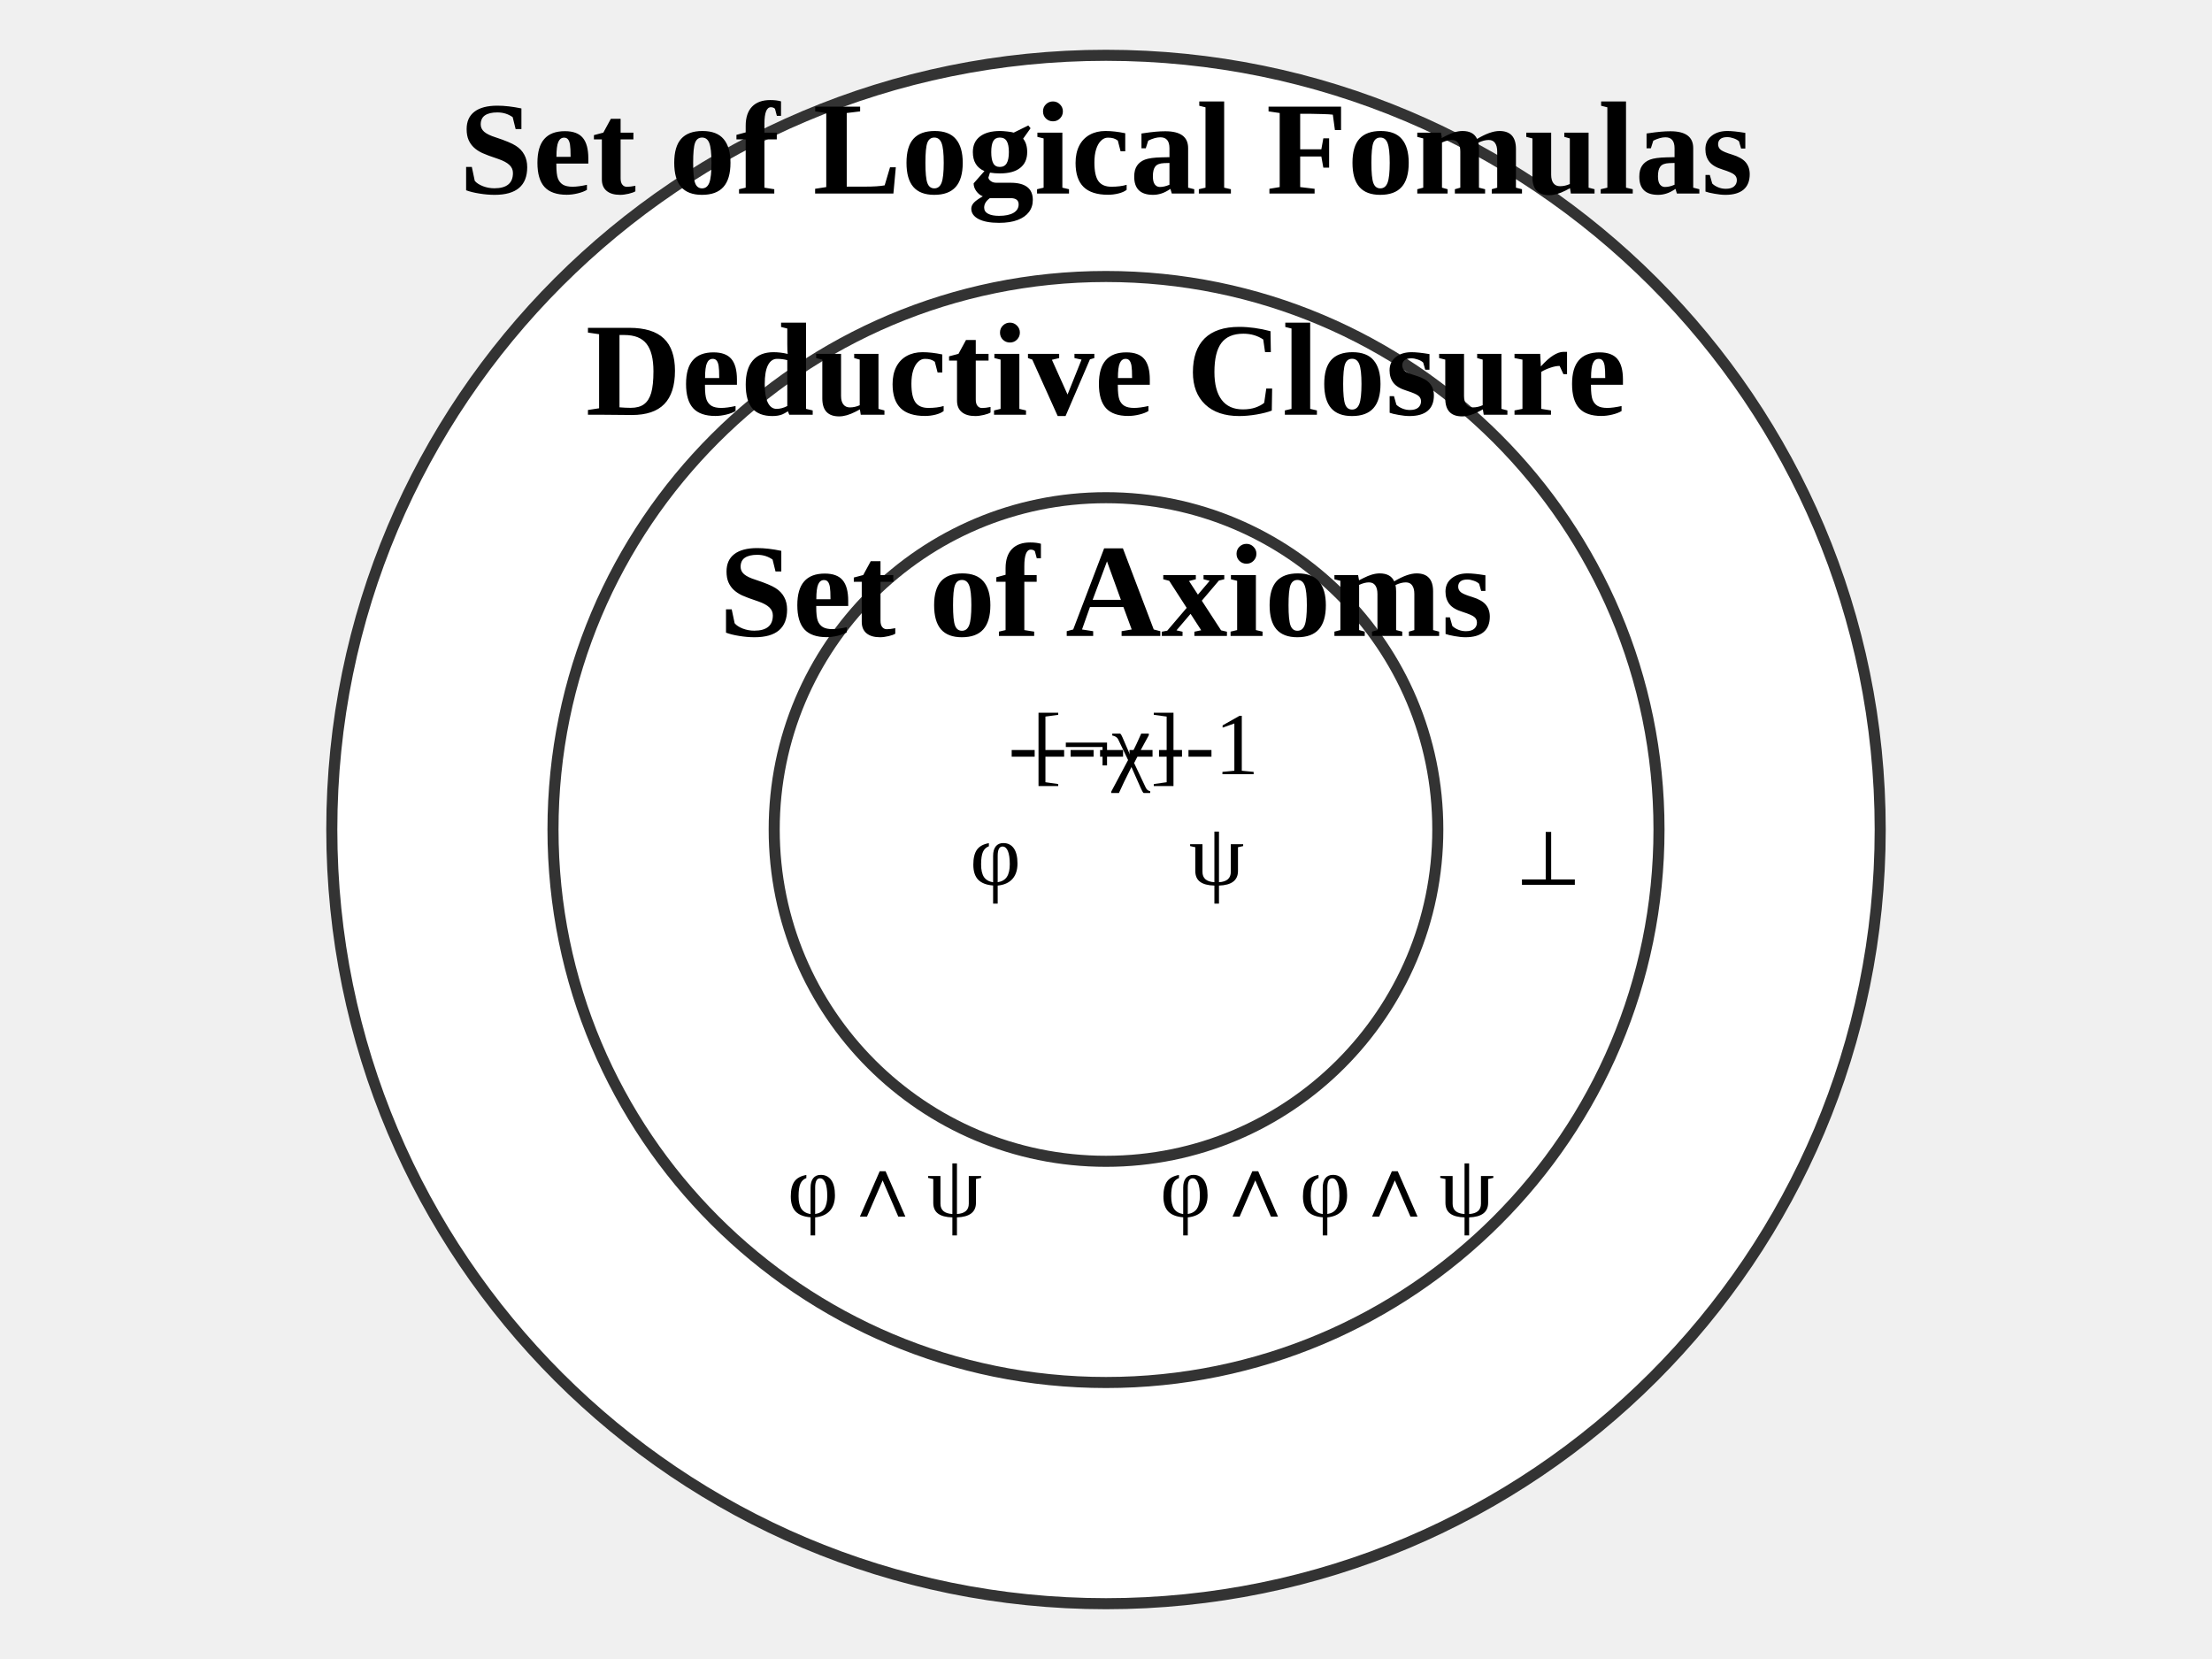
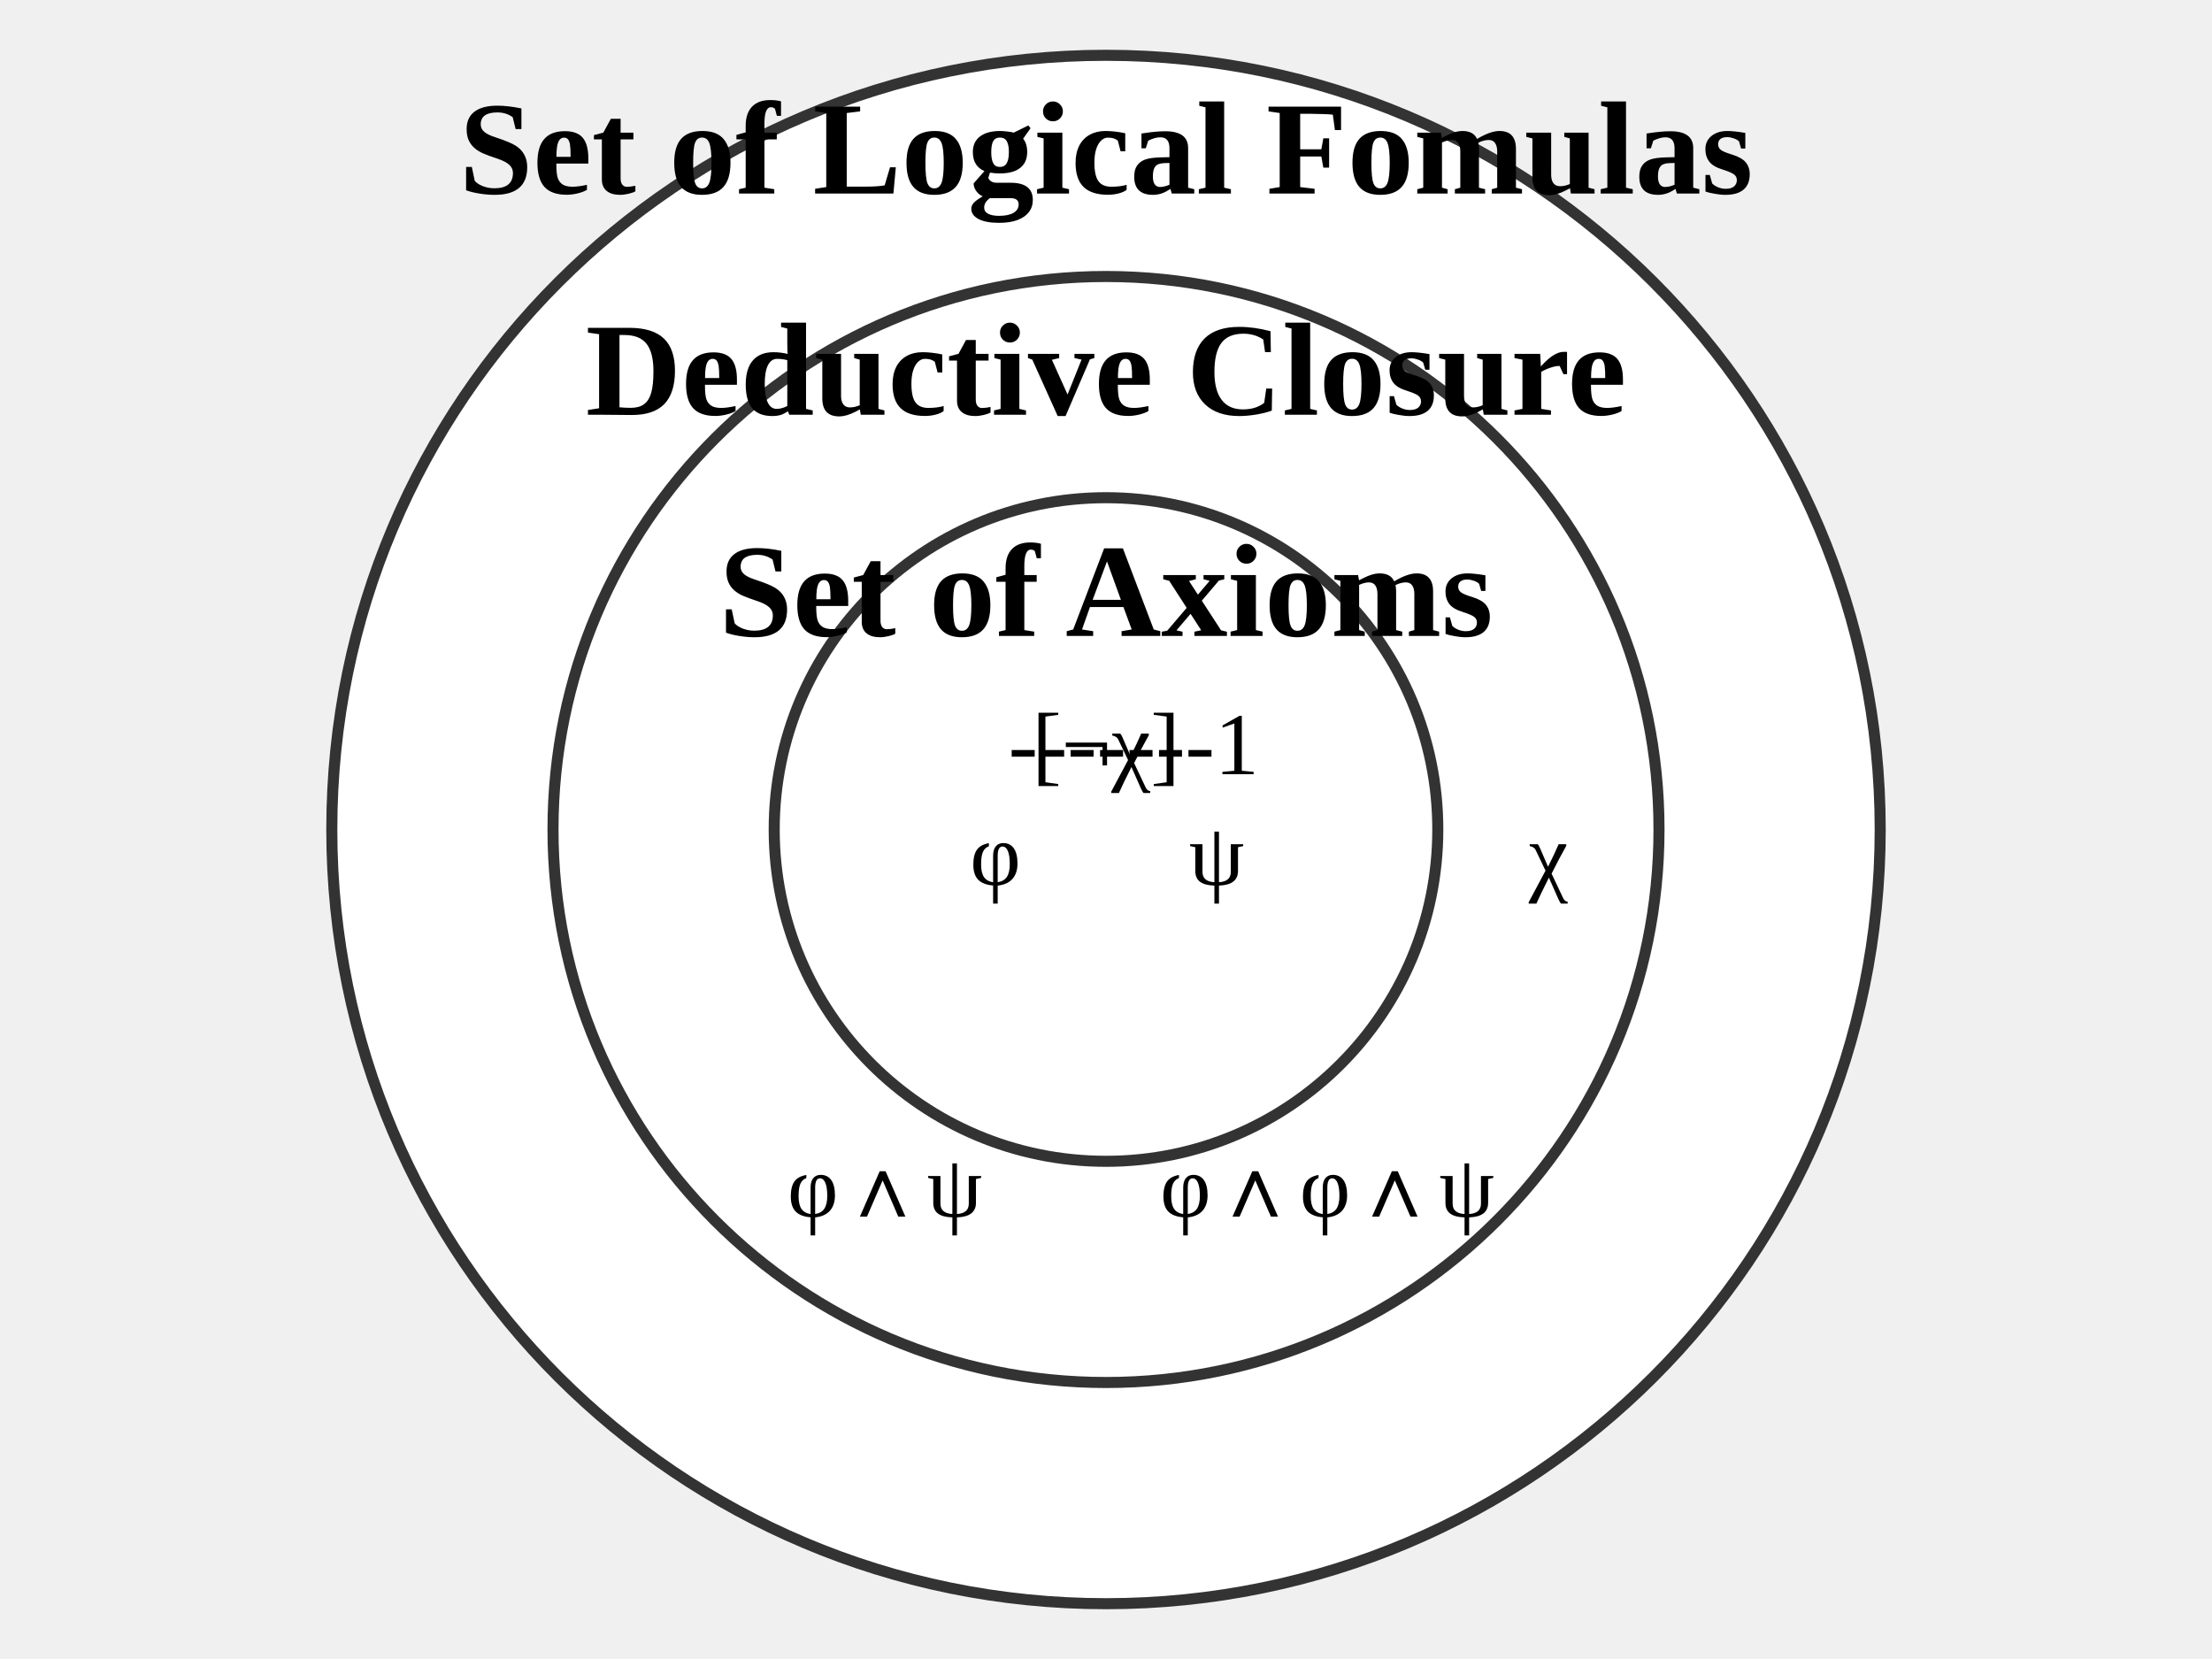
<svg xmlns="http://www.w3.org/2000/svg" viewBox="0 0 400 300">
  <circle cx="200" cy="150" r="140" fill="#fff" stroke="#333" stroke-width="2" />
  <text x="200" y="35" font-size="24" text-anchor="middle" font-weight="bold">Set of Logical Fomulas</text>
  <circle cx="200" cy="150" r="100" fill="#fff" stroke="#333" stroke-width="2" />
  <text x="200" y="75" font-size="24" text-anchor="middle" font-weight="bold">Deductive Closure</text>
  <text x="160" y="220" font-size="16" text-anchor="middle">φ∧ψ</text>
  <text x="240" y="220" font-size="16" text-anchor="middle">φ∧φ∧ψ</text>
-   <text x="280" y="160" font-size="16" text-anchor="middle">⊥</text>
+   <text x="280" y="160" font-size="16" text-anchor="middle">χ</text>
  <circle cx="200" cy="150" r="60" fill="#fff" stroke="#333" stroke-width="2" />
  <text x="200" y="115" font-size="24" text-anchor="middle" font-weight="bold">Set of Axioms</text>
  <text x="180" y="160" font-size="16" text-anchor="middle">φ</text>
  <text x="220" y="160" font-size="16" text-anchor="middle">ψ</text>
  <text x="200" y="140" font-size="16" text-anchor="middle">[¬χ]</text>
  <text x="205" y="140" font-size="16" text-anchor="middle">-------1</text>
</svg>
